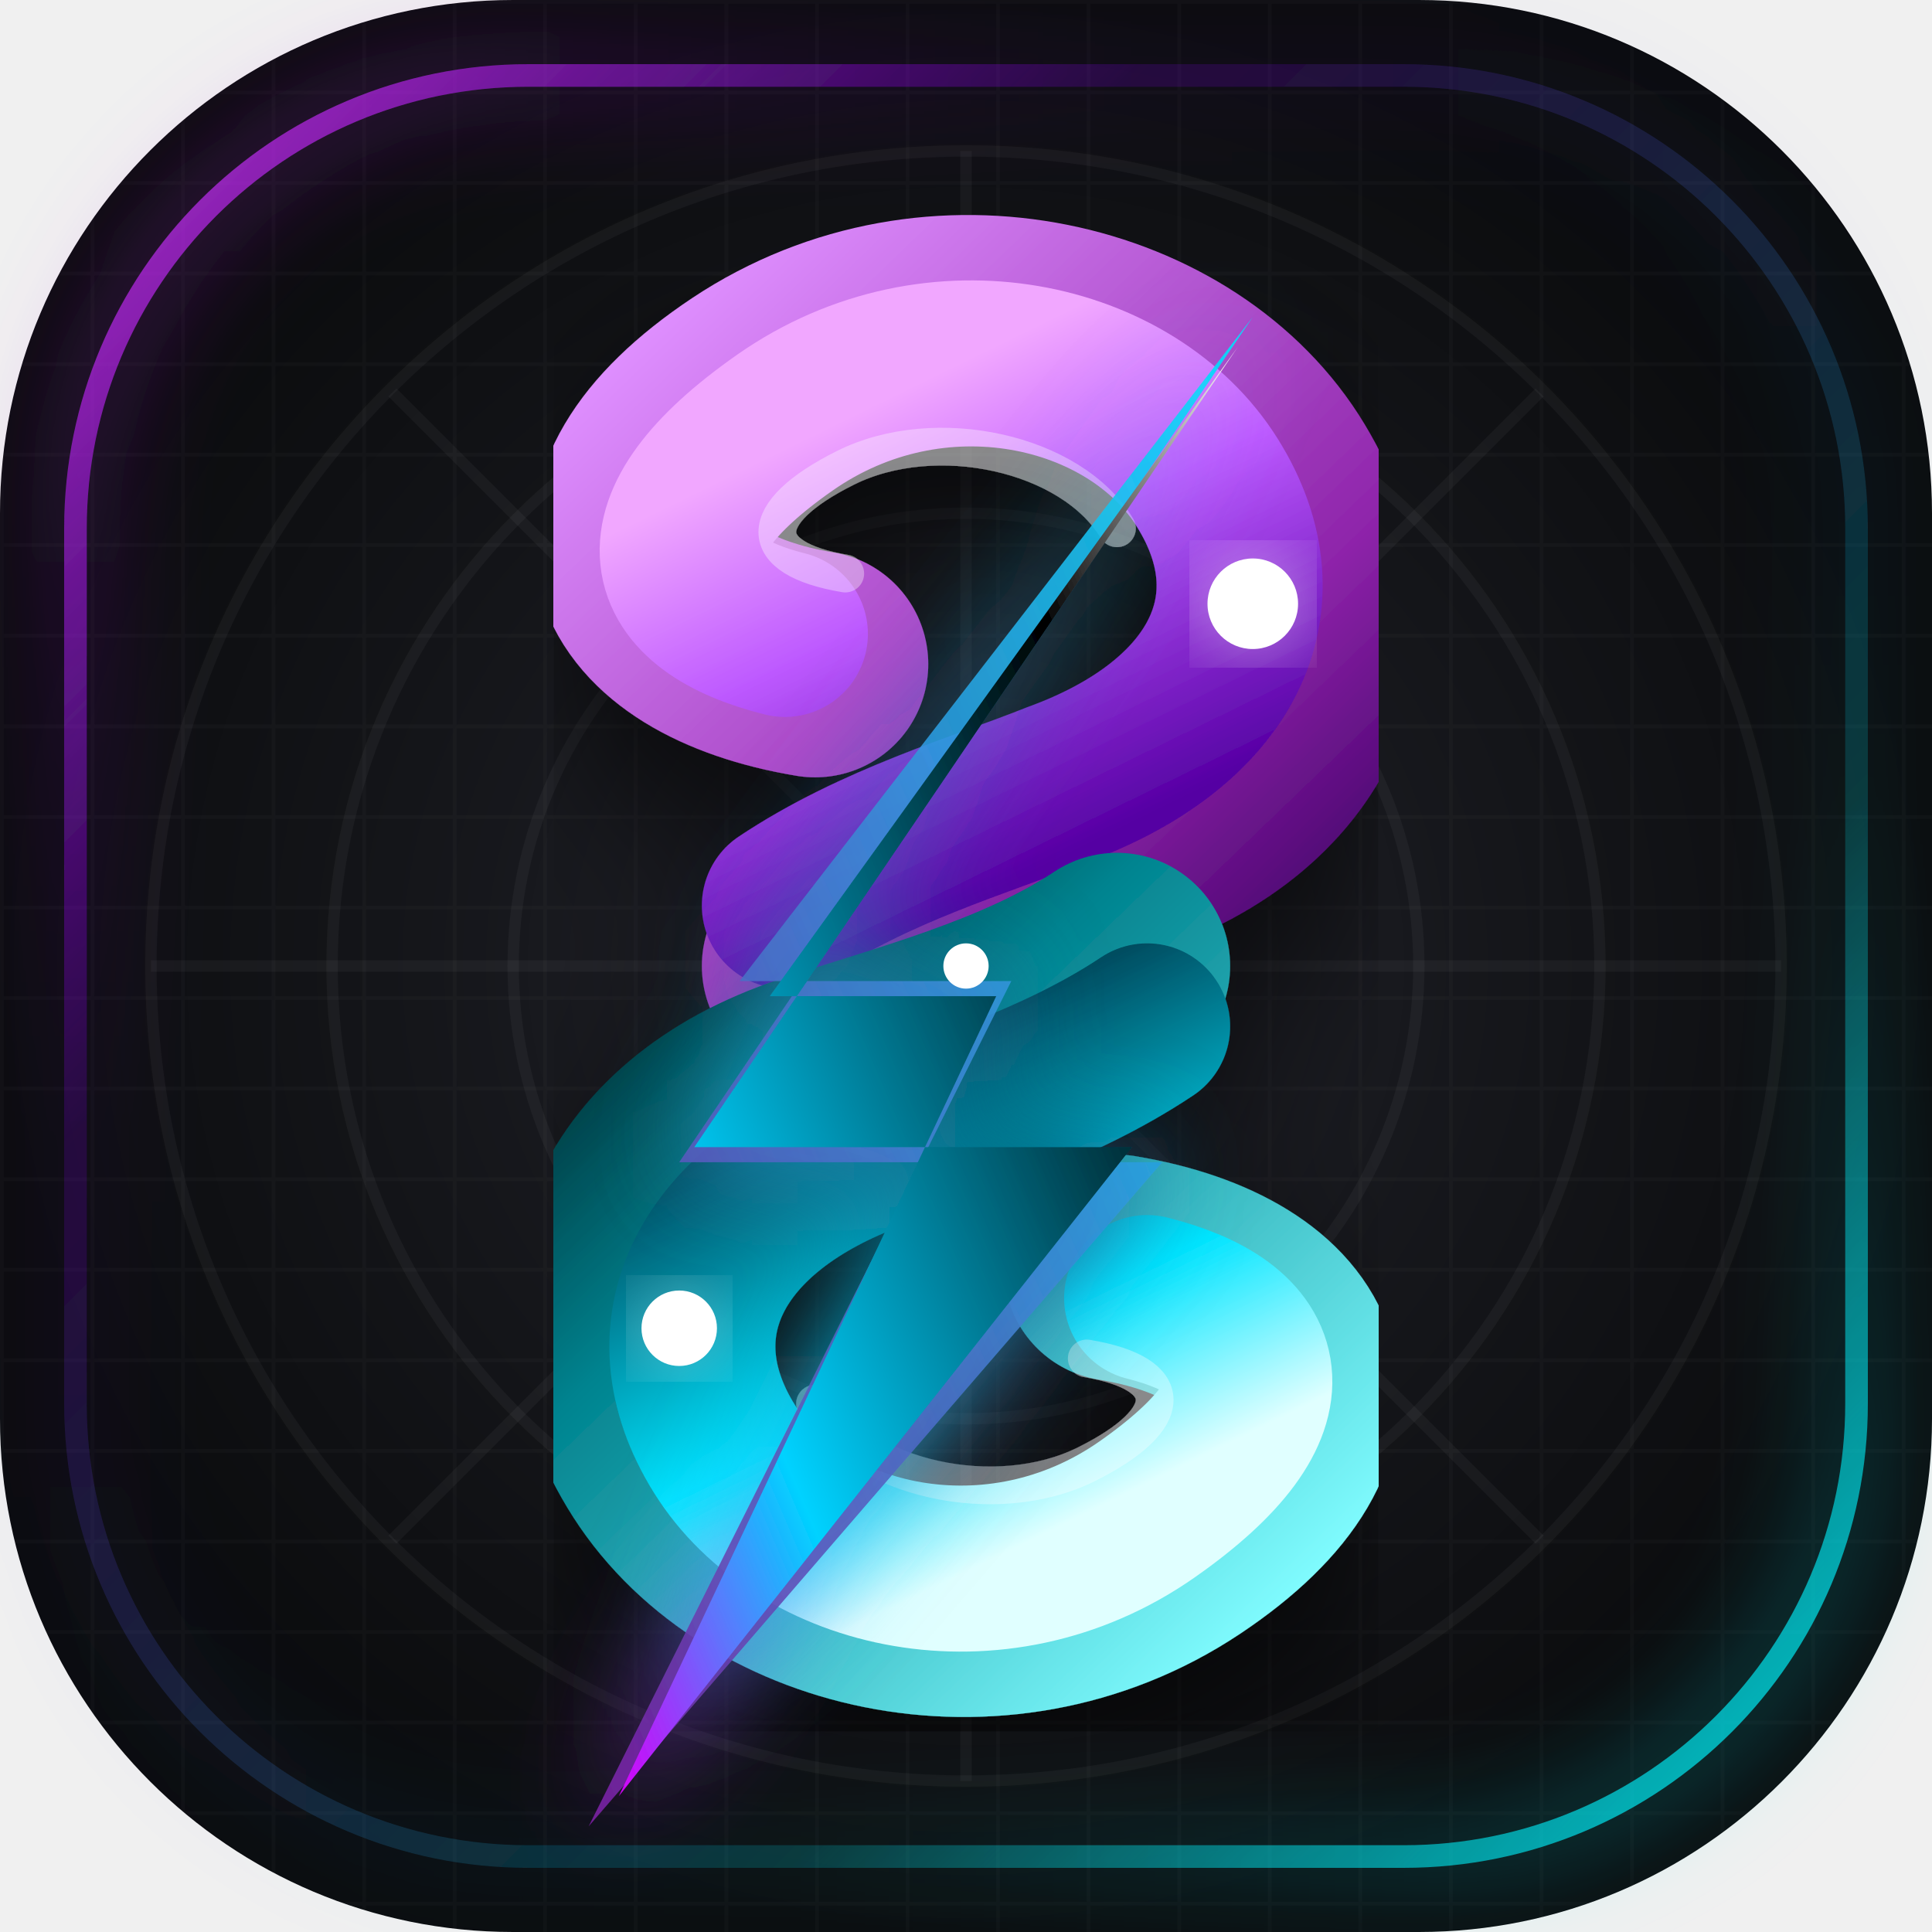
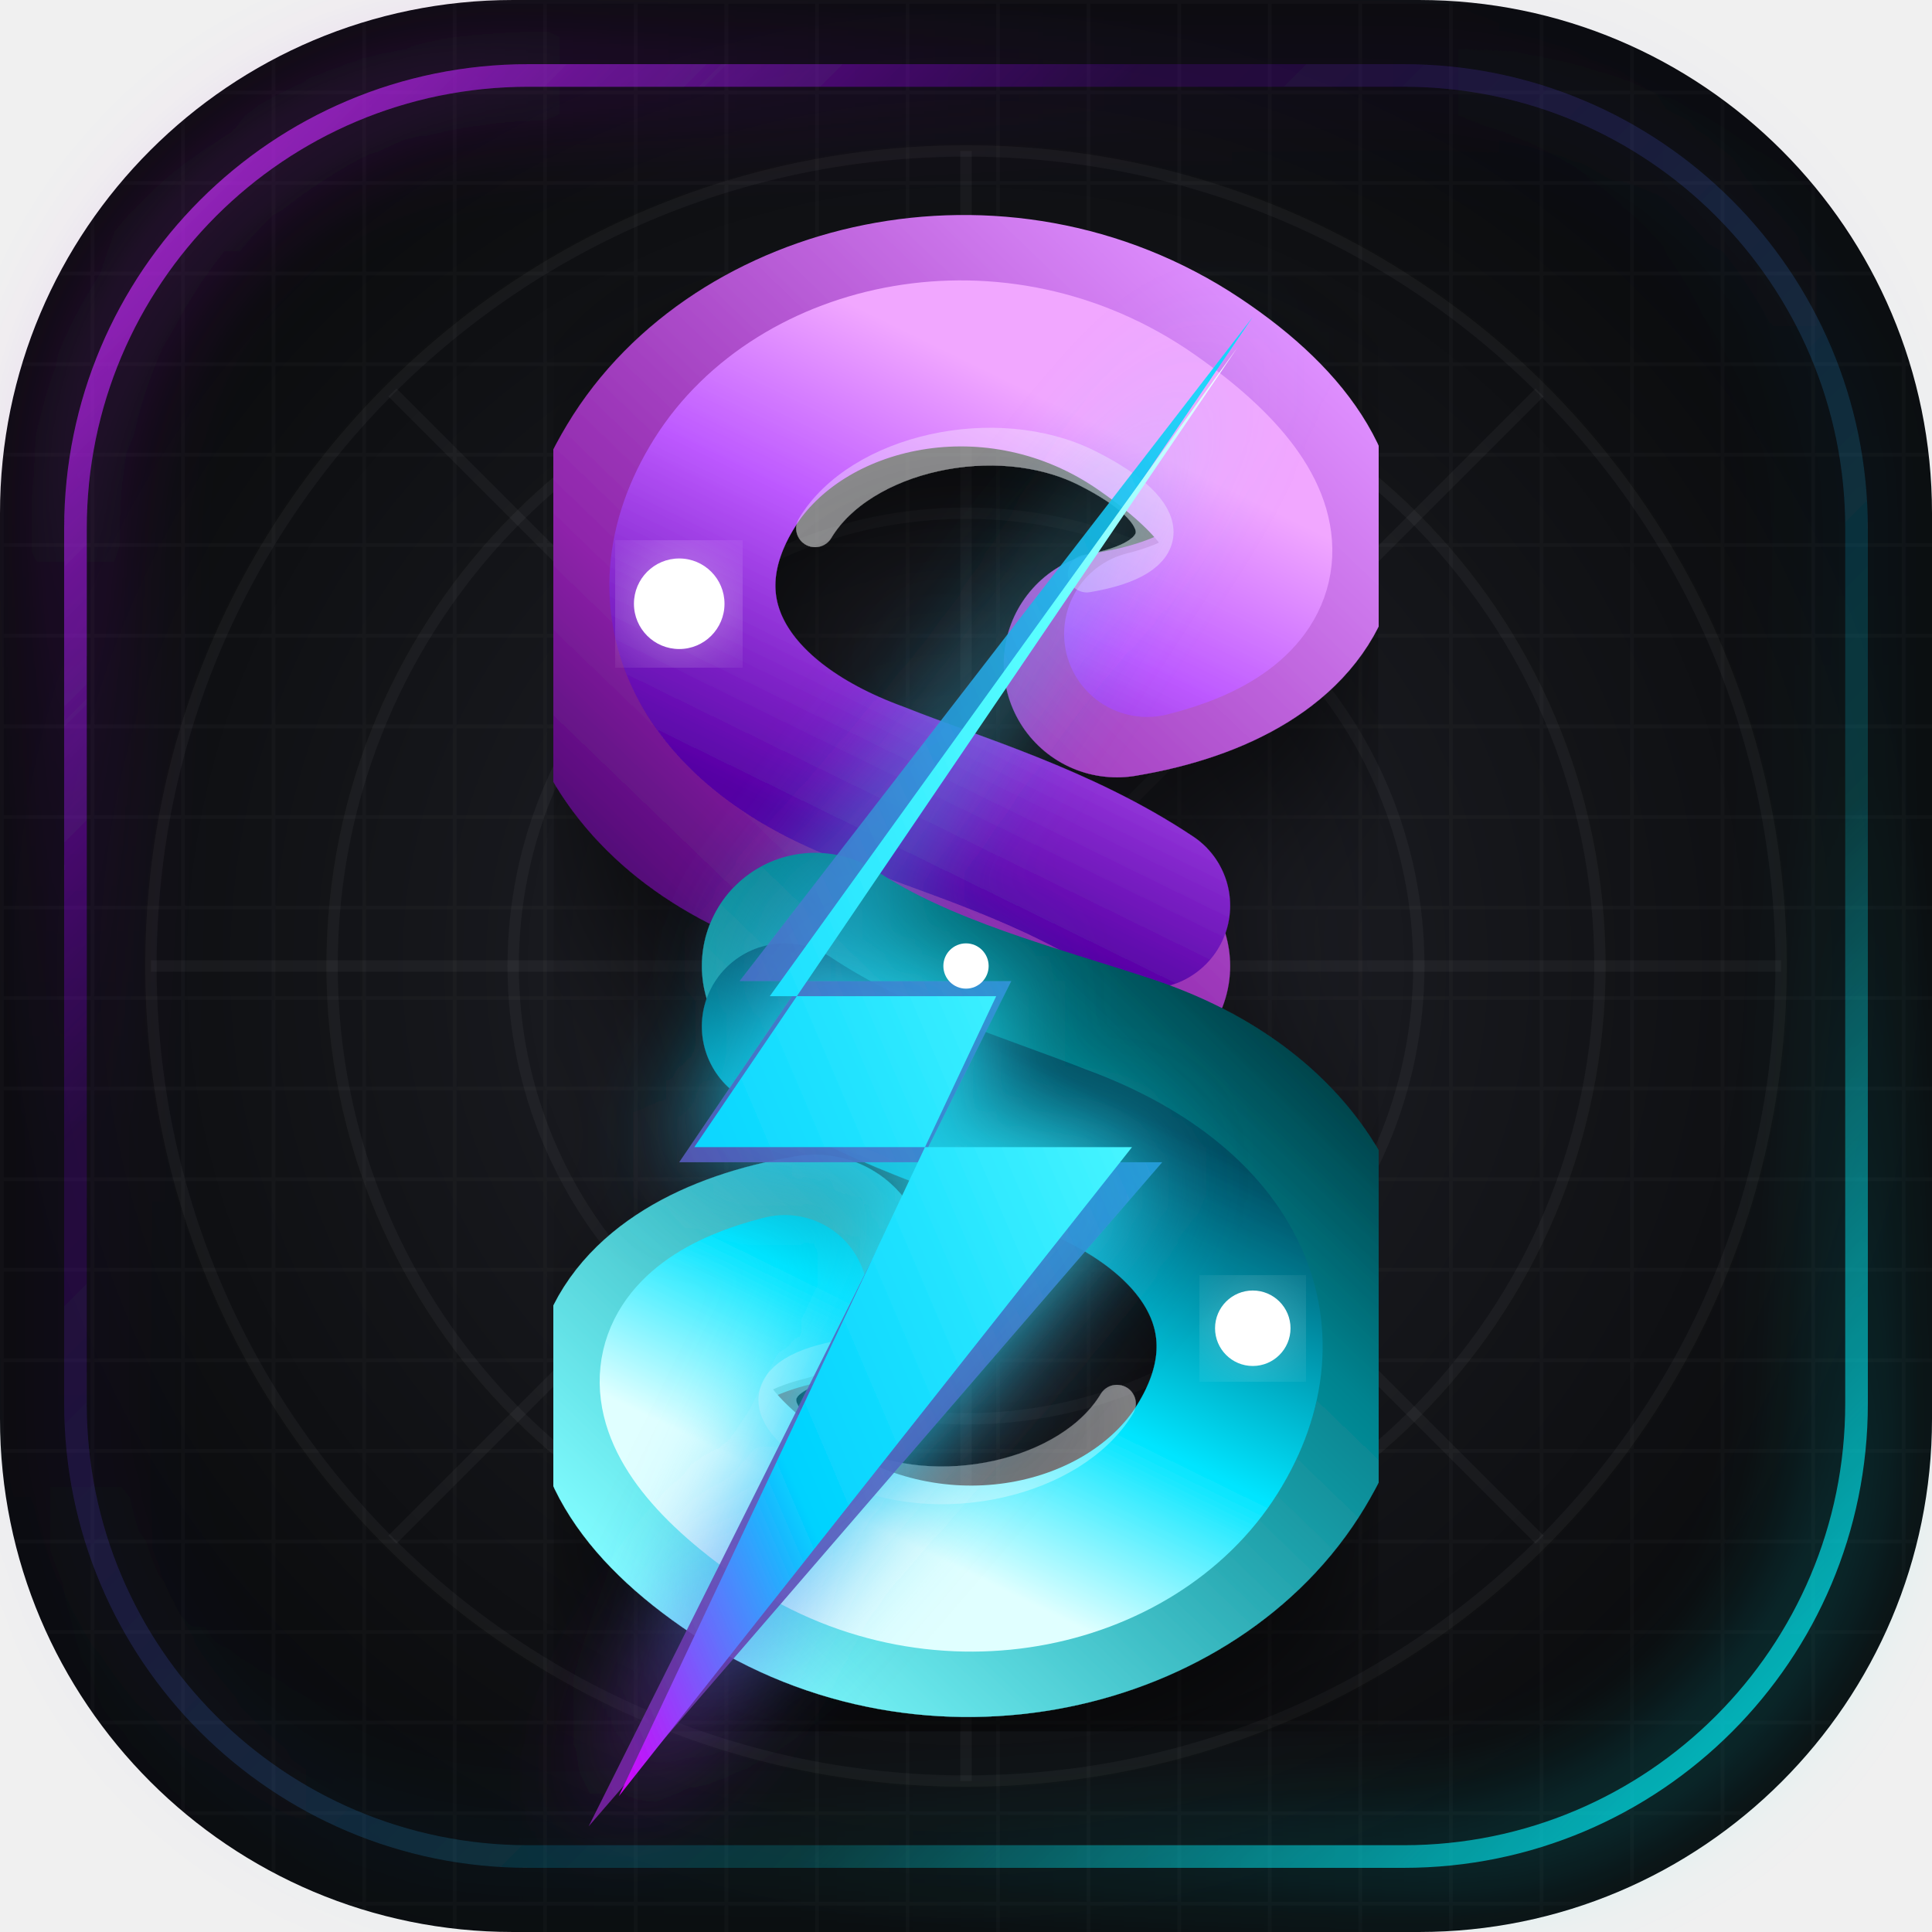
<svg xmlns="http://www.w3.org/2000/svg" viewBox="0 0 128 128">
  <defs>
    <radialGradient id="bgGlow" cx="50%" cy="50%" r="50%">
      <stop offset="0%" stop-color="#22232B" />
      <stop offset="60%" stop-color="#141519" />
      <stop offset="100%" stop-color="#0B0C0E" />
    </radialGradient>
    <linearGradient id="glowingBorder" x1="0%" y1="0%" x2="100%" y2="100%">
      <stop offset="0%" stop-color="#E040FF" />
      <stop offset="30%" stop-color="#8A00FF" stop-opacity="0.2" />
      <stop offset="70%" stop-color="#00F5FF" stop-opacity="0.2" />
      <stop offset="100%" stop-color="#00F5FF" />
    </linearGradient>
-     <linearGradient id="purpleRibbonMain" x1="30%" y1="10%" x2="70%" y2="90%">
+     <linearGradient id="purpleRibbonMain" x1="70%" y1="10%" x2="30%" y2="90%">
      <stop offset="0%" stop-color="#F1A7FF" />
      <stop offset="40%" stop-color="#BD59FF" />
      <stop offset="100%" stop-color="#5500A3" />
    </linearGradient>
-     <linearGradient id="purpleRibbonShade1" x1="0%" y1="0%" x2="100%" y2="100%">
+     <linearGradient id="purpleRibbonShade1" x1="100%" y1="0%" x2="0%" y2="100%">
      <stop offset="0%" stop-color="#DF8FFF" />
      <stop offset="70%" stop-color="#8E24AA" />
      <stop offset="100%" stop-color="#3F0066" />
    </linearGradient>
-     <linearGradient id="purpleRibbonShade2" x1="100%" y1="0%" x2="0%" y2="100%">
-       <stop offset="0%" stop-color="#B35DFF" />
-       <stop offset="100%" stop-color="#1B003A" />
-     </linearGradient>
-     <linearGradient id="cyanRibbonMain" x1="70%" y1="90%" x2="30%" y2="10%">
+     <linearGradient id="cyanRibbonMain" x1="30%" y1="90%" x2="70%" y2="10%">
      <stop offset="0%" stop-color="#E0FFFF" />
      <stop offset="40%" stop-color="#00E5FF" />
      <stop offset="100%" stop-color="#004D61" />
    </linearGradient>
-     <linearGradient id="cyanRibbonShade1" x1="100%" y1="100%" x2="0%" y2="0%">
+     <linearGradient id="cyanRibbonShade1" x1="0%" y1="100%" x2="100%" y2="0%">
      <stop offset="0%" stop-color="#80FCFF" />
      <stop offset="70%" stop-color="#00838F" />
      <stop offset="100%" stop-color="#002D33" />
    </linearGradient>
-     <linearGradient id="cyanRibbonShade2" x1="0%" y1="100%" x2="100%" y2="0%">
-       <stop offset="0%" stop-color="#00D2FF" />
-       <stop offset="100%" stop-color="#001F3D" />
-     </linearGradient>
    <linearGradient id="zapCore" x1="100%" y1="0%" x2="0%" y2="100%">
      <stop offset="0%" stop-color="#FFFFFF" />
-       <stop offset="25%" stop-color="#5BFOFF" />
+       <stop offset="25%" stop-color="#5BFFFF" />
      <stop offset="75%" stop-color="#00D2FF" />
      <stop offset="100%" stop-color="#D500F9" />
    </linearGradient>
    <linearGradient id="zapBorder" x1="100%" y1="0%" x2="0%" y2="100%">
      <stop offset="0%" stop-color="#00E5FF" />
      <stop offset="100%" stop-color="#7B1FA2" />
    </linearGradient>
    <filter id="neonGlow" x="-20%" y="-20%" width="140%" height="140%">
      <feGaussianBlur stdDeviation="3.5" result="blur" />
      <feMerge>
        <feMergeNode in="blur" />
        <feMergeNode in="SourceGraphic" />
      </feMerge>
    </filter>
    <filter id="shadow" x="-10%" y="-10%" width="120%" height="120%">
      <feDropShadow dx="0" dy="5" stdDeviation="5" flood-color="#000000" flood-opacity="0.6" />
    </filter>
    <pattern id="grid" width="6" height="6" patternUnits="userSpaceOnUse">
      <path d="M 6 0 L 0 0 0 6" fill="none" stroke="#FFFFFF" stroke-opacity="0.02" stroke-width="0.5" />
    </pattern>
  </defs>
  <rect width="128" height="128" rx="34" fill="url(#bgGlow)" />
  <rect width="128" height="128" rx="34" fill="url(#grid)" />
  <g stroke="#FFFFFF" stroke-width="0.75" stroke-opacity="0.04" fill="none" class="radar-bg">
    <circle cx="64" cy="64" r="54" />
    <circle cx="64" cy="64" r="42" />
    <circle cx="64" cy="64" r="30" />
    <line x1="10" y1="64" x2="118" y2="64" />
    <line x1="64" y1="10" x2="64" y2="118" />
    <line x1="26" y1="26" x2="102" y2="102" />
    <line x1="26" y1="102" x2="102" y2="26" />
  </g>
  <rect width="118" height="118" x="5" y="5" rx="30" fill="none" stroke="url(#glowingBorder)" stroke-width="1.5" filter="url(#neonGlow)" opacity="0.85" />
  <g filter="url(#shadow)">
-     <path d="M 54,44               C 42,42 38,34 50,26               C 62,18 78,22 84,32               C 90,42 86,52 74,56               C 68,58 60,60 54,64" fill="none" stroke="url(#purpleRibbonShade1)" stroke-width="15" stroke-linecap="round" />
-     <path d="M 52,42               C 44,40 42,35 52,28               C 62,21 75,24 80,32               C 85,40 81,48 70,52               C 65,54 58,56 52,60" fill="none" stroke="url(#purpleRibbonMain)" stroke-width="11" stroke-linecap="round" />
-     <path d="M 56,38               C 50,37 50,34 56,31               C 62,28 71,30 74,35" fill="none" stroke="#FFFFFF" stroke-opacity="0.35" stroke-width="2.5" stroke-linecap="round" />
-     <path d="M 74,84               C 86,86 90,94 78,102               C 66,110 50,106 44,96               C 38,86 42,76 54,72               C 60,70 68,68 74,64" fill="none" stroke="url(#cyanRibbonShade1)" stroke-width="15" stroke-linecap="round" />
-     <path d="M 76,86               C 84,88 86,93 76,100               C 66,107 53,104 48,96               C 43,88 47,80 58,76               C 63,74 70,72 76,68" fill="none" stroke="url(#cyanRibbonMain)" stroke-width="11" stroke-linecap="round" />
-     <path d="M 72,90               C 78,91 78,94 72,97               C 66,100 57,98 54,93" fill="none" stroke="#FFFFFF" stroke-opacity="0.35" stroke-width="2.5" stroke-linecap="round" />
+     <path d="M 74,44               C 86,42 90,34 78,26               C 66,18 50,22 44,32               C 38,42 42,52 54,56               C 60,58 68,60 74,64" fill="none" stroke="url(#purpleRibbonShade1)" stroke-width="15" stroke-linecap="round" />
+     <path d="M 76,42               C 84,40 86,35 76,28               C 66,21 53,24 48,32               C 43,40 47,48 58,52               C 63,54 70,56 76,60" fill="none" stroke="url(#purpleRibbonMain)" stroke-width="11" stroke-linecap="round" />
+     <path d="M 72,38               C 78,37 78,34 72,31               C 66,28 57,30 54,35" fill="none" stroke="#FFFFFF" stroke-opacity="0.35" stroke-width="2.5" stroke-linecap="round" />
+     <path d="M 54,84               C 42,86 38,94 50,102               C 62,110 78,106 84,96               C 90,86 86,76 74,72               C 68,70 60,68 54,64" fill="none" stroke="url(#cyanRibbonShade1)" stroke-width="15" stroke-linecap="round" />
+     <path d="M 52,86               C 44,88 42,93 52,100               C 62,107 75,104 80,96               C 85,88 81,80 70,76               C 65,74 58,72 52,68" fill="none" stroke="url(#cyanRibbonMain)" stroke-width="11" stroke-linecap="round" />
+     <path d="M 56,90               C 50,91 50,94 56,97               C 62,100 71,98 74,93" fill="none" stroke="#FFFFFF" stroke-opacity="0.35" stroke-width="2.5" stroke-linecap="round" />
  </g>
  <g filter="url(#neonGlow)">
    <path d="M 83,21              L 45,77               L 77,77               L 39,121               L 67,65               L 49,65               Z" fill="url(#zapBorder)" opacity="0.9" />
    <path d="M 82,23              L 46,76               L 75,76               L 41,119               L 66,66               L 51,66               Z" fill="url(#zapCore)" />
  </g>
-   <circle cx="83" cy="40" r="3" fill="#FFFFFF" filter="url(#neonGlow)" />
-   <circle cx="45" cy="88" r="2.5" fill="#FFFFFF" filter="url(#neonGlow)" />
+   <circle cx="45" cy="40" r="3" fill="#FFFFFF" filter="url(#neonGlow)" />
+   <circle cx="83" cy="88" r="2.5" fill="#FFFFFF" filter="url(#neonGlow)" />
  <circle cx="64" cy="64" r="1.5" fill="#FFFFFF" />
</svg>
